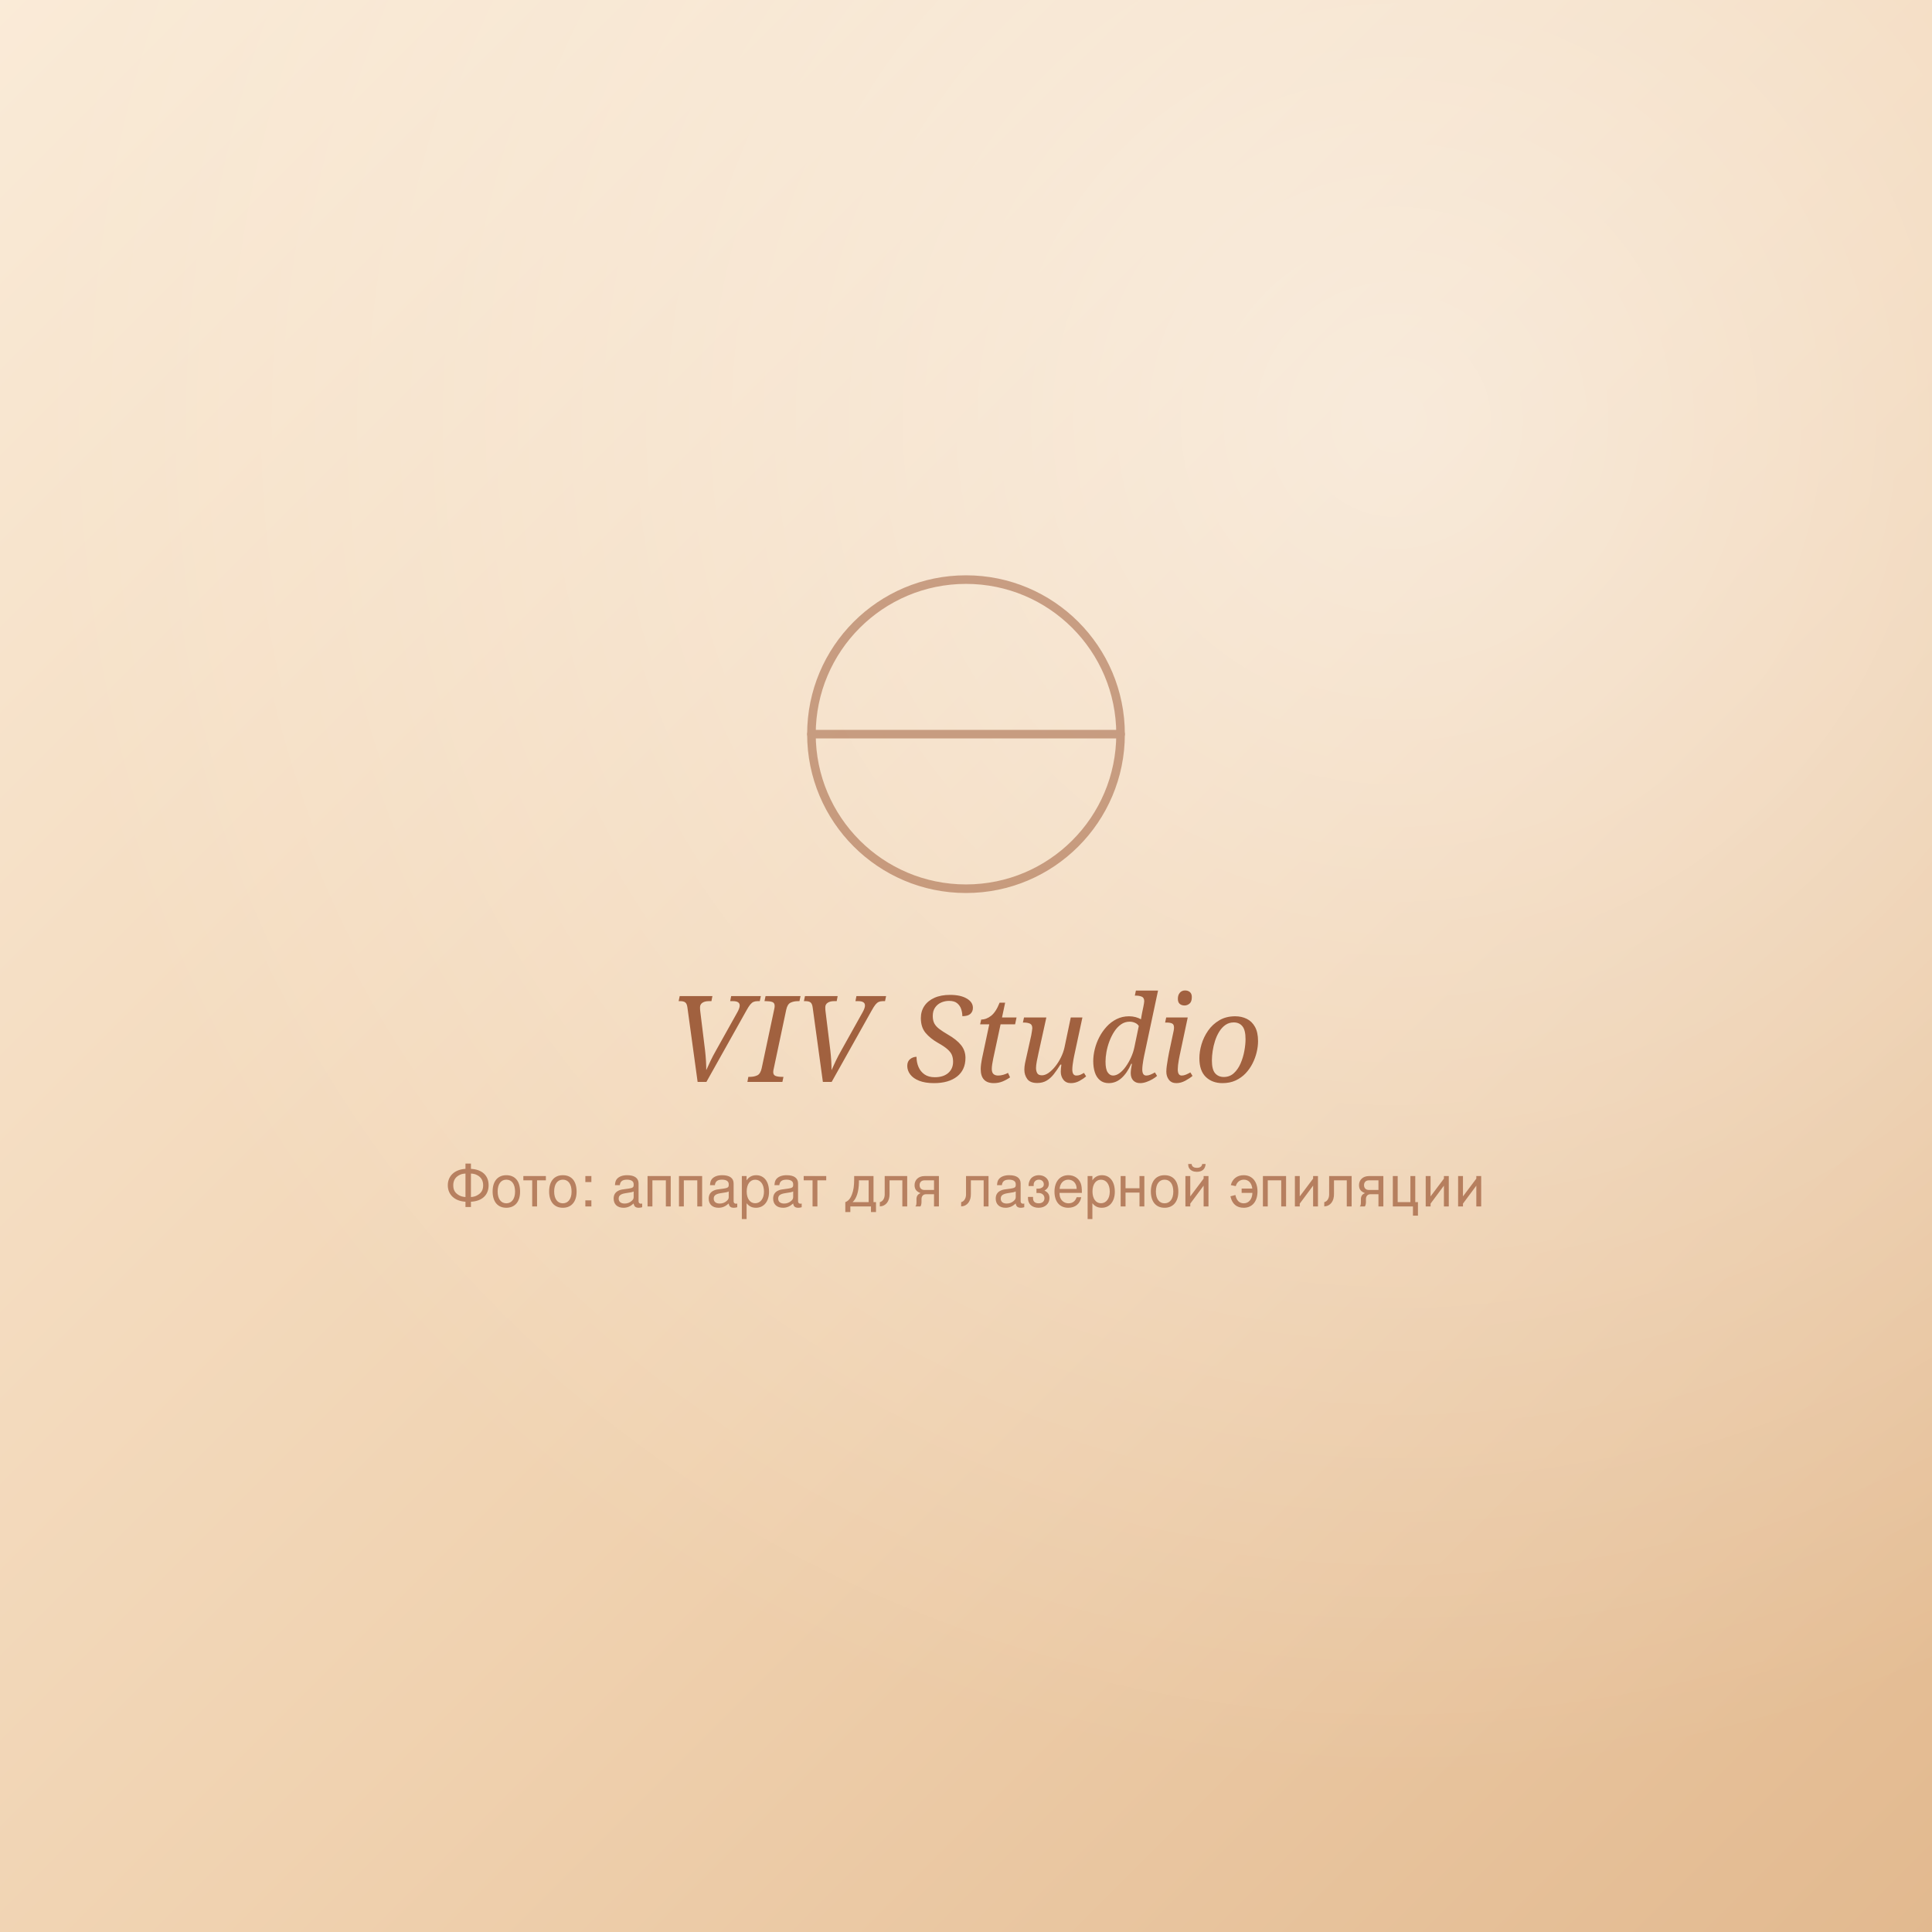
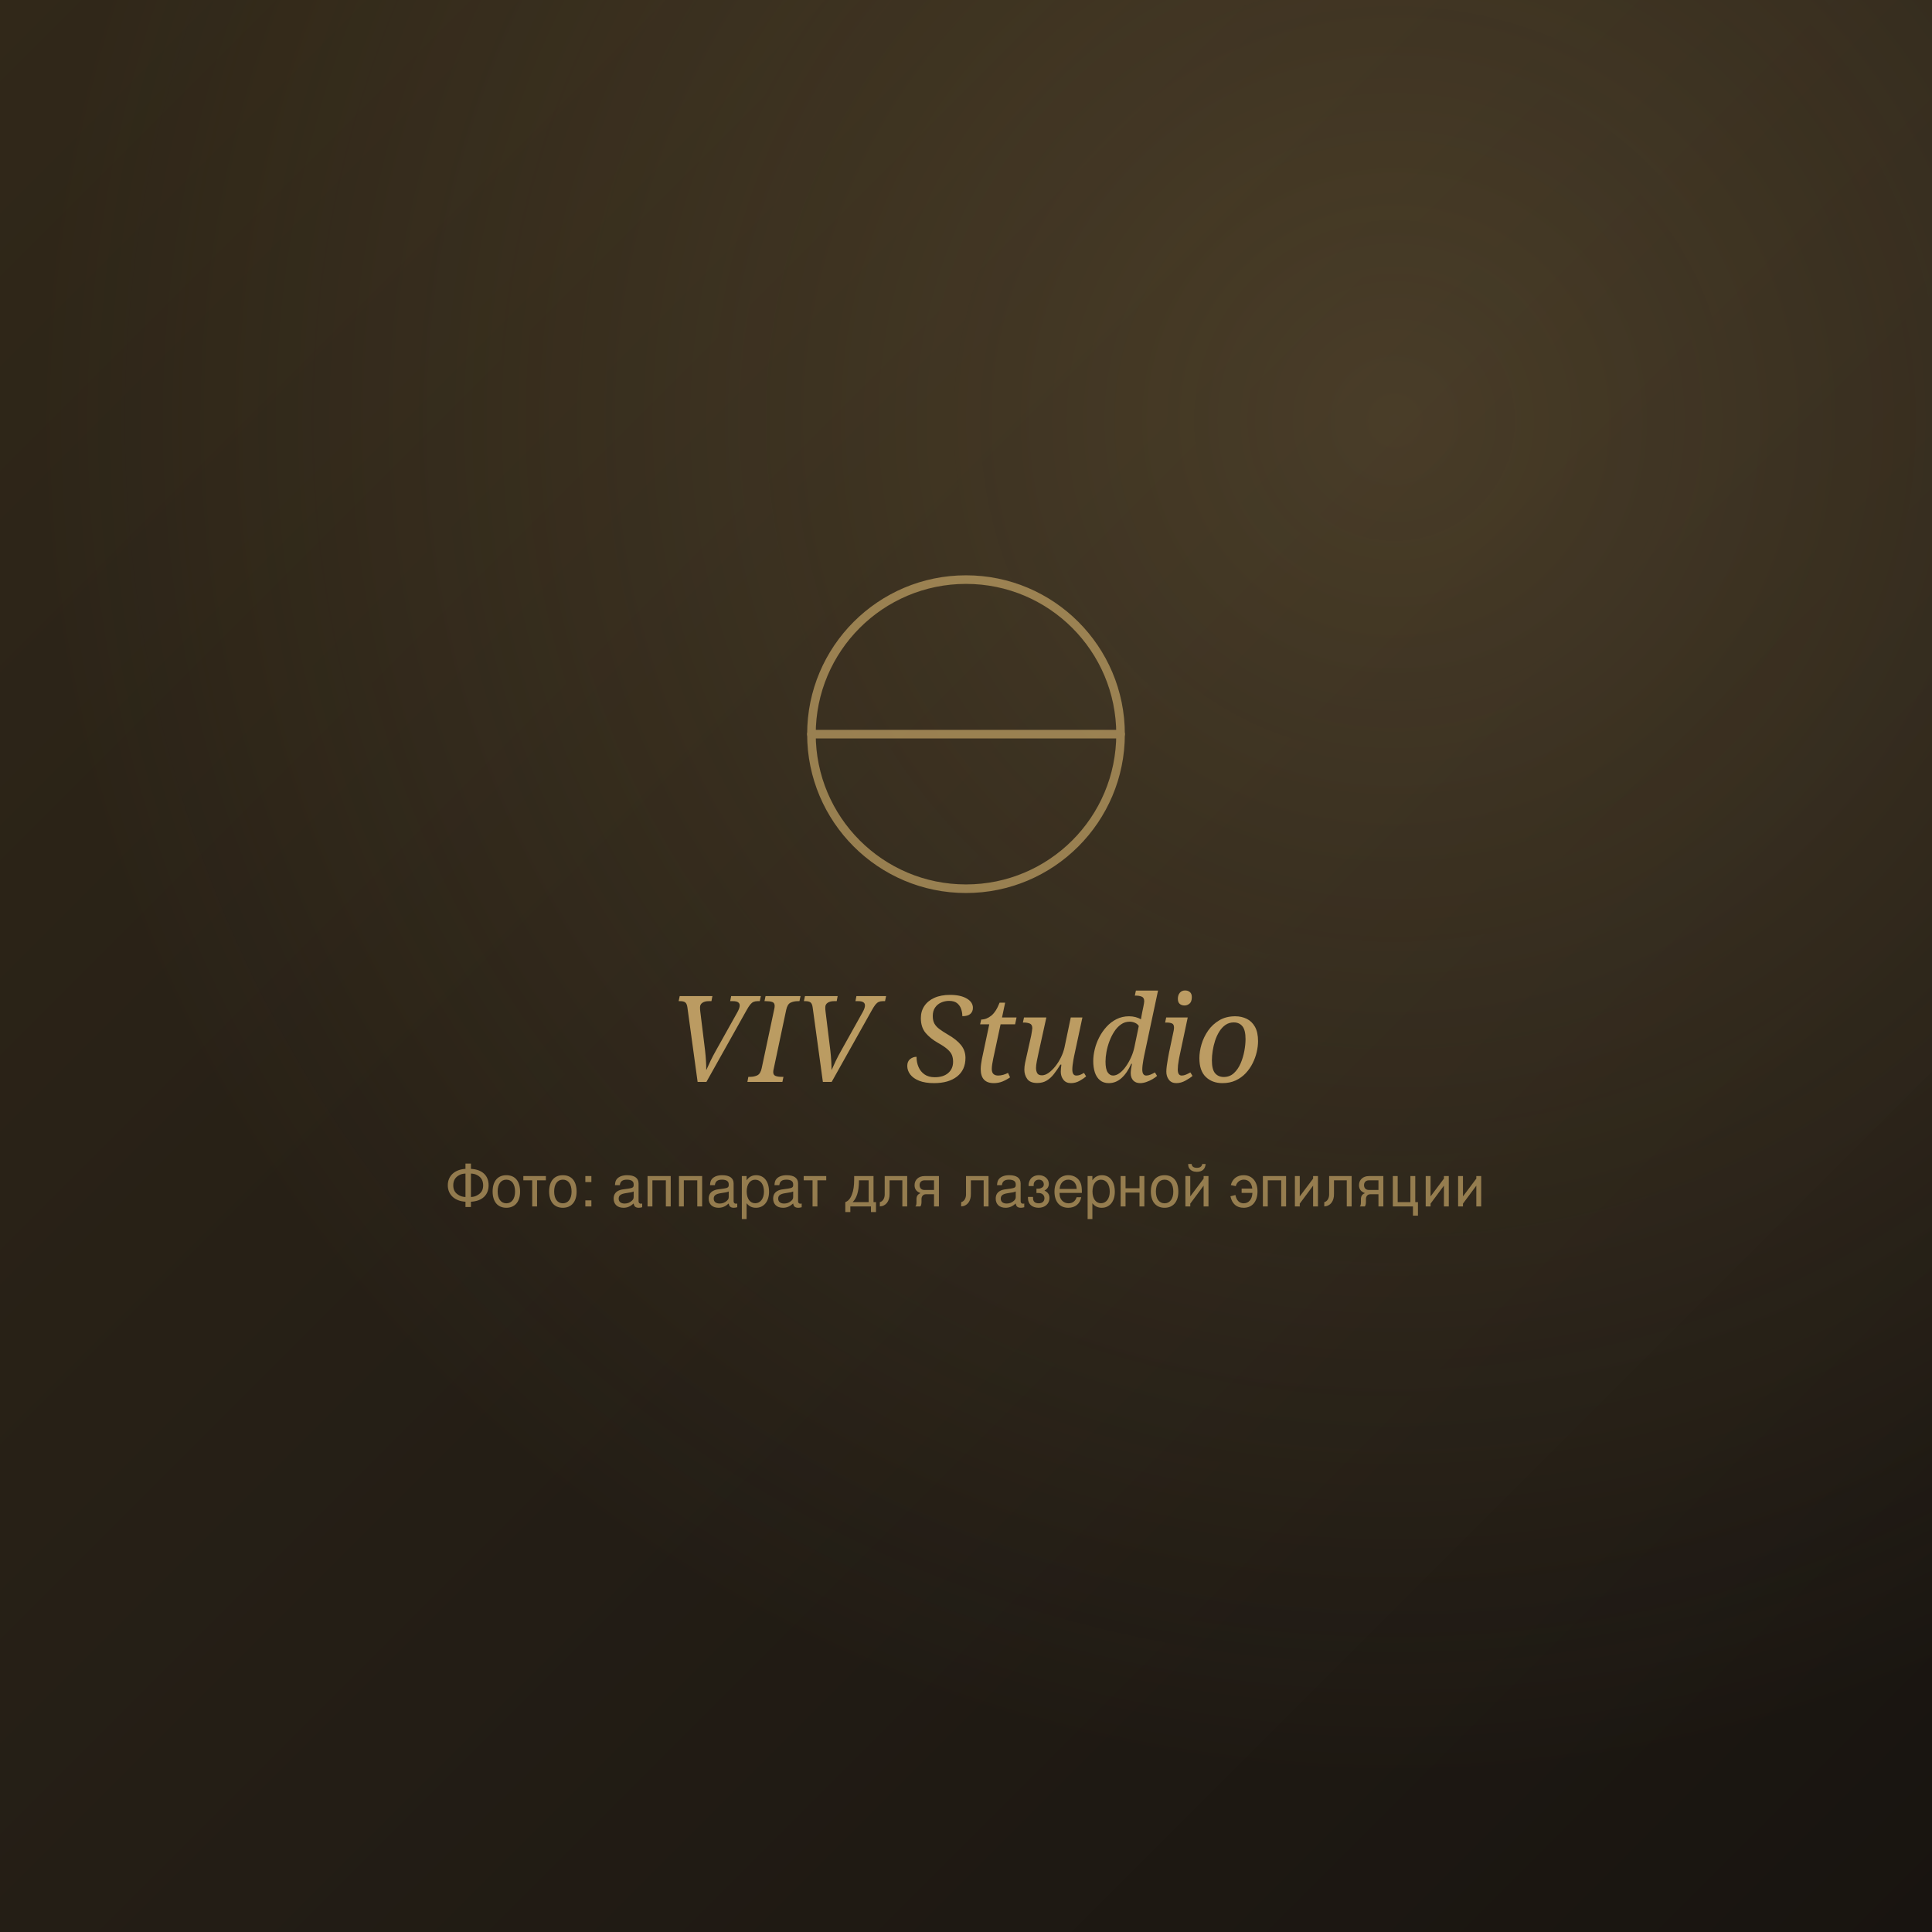
<svg xmlns="http://www.w3.org/2000/svg" viewBox="0 0 900 900" width="900" height="900" role="img">
  <defs>
    <linearGradient id="g" x1="0" y1="0" x2="1" y2="1">
-       <stop offset="0" stop-color="#FAEBD8" />
-       <stop offset=".55" stop-color="#F0D2B0" />
-       <stop offset="1" stop-color="#E2B98F" />
+       <stop offset="0" stop-color="#312819" />
+       <stop offset=".55" stop-color="#231D15" />
+       <stop offset="1" stop-color="#181410" />
    </linearGradient>
    <radialGradient id="s" cx=".72" cy=".22" r=".7">
-       <stop offset="0" stop-color="#FFFFFF" stop-opacity=".5" />
-       <stop offset="1" stop-color="#FFFFFF" stop-opacity="0" />
+       <stop offset="0" stop-color="#D9B571" stop-opacity=".2" />
+       <stop offset="1" stop-color="#D9B571" stop-opacity="0" />
    </radialGradient>
  </defs>
  <rect width="900" height="900" fill="url(#g)" />
  <rect width="900" height="900" fill="url(#s)" />
-   <g opacity=".45" fill="none" stroke="#8F4522" stroke-width="4.0">
+   <g opacity=".6" fill="none" stroke="#D9B571" stroke-width="4.0">
    <circle cx="450.0" cy="342" r="72" />
    <path d="M378 342 l144 0" stroke-linecap="round" />
  </g>
-   <text x="50%" y="504" text-anchor="middle" font-family="Georgia,serif" font-style="italic" font-size="56" fill="#8F4522" opacity=".82">VIV Studio</text>
-   <text x="50%" y="562" text-anchor="middle" font-family="Helvetica,Arial,sans-serif" font-size="27" fill="#8F4522" opacity=".6">Фото: аппарат для лазерной эпиляции</text>
+   <text x="50%" y="504" text-anchor="middle" font-family="Georgia,serif" font-style="italic" font-size="56" fill="#D9B571" opacity=".82">VIV Studio</text>
+   <text x="50%" y="562" text-anchor="middle" font-family="Helvetica,Arial,sans-serif" font-size="27" fill="#D9B571" opacity=".6">Фото: аппарат для лазерной эпиляции</text>
</svg>
